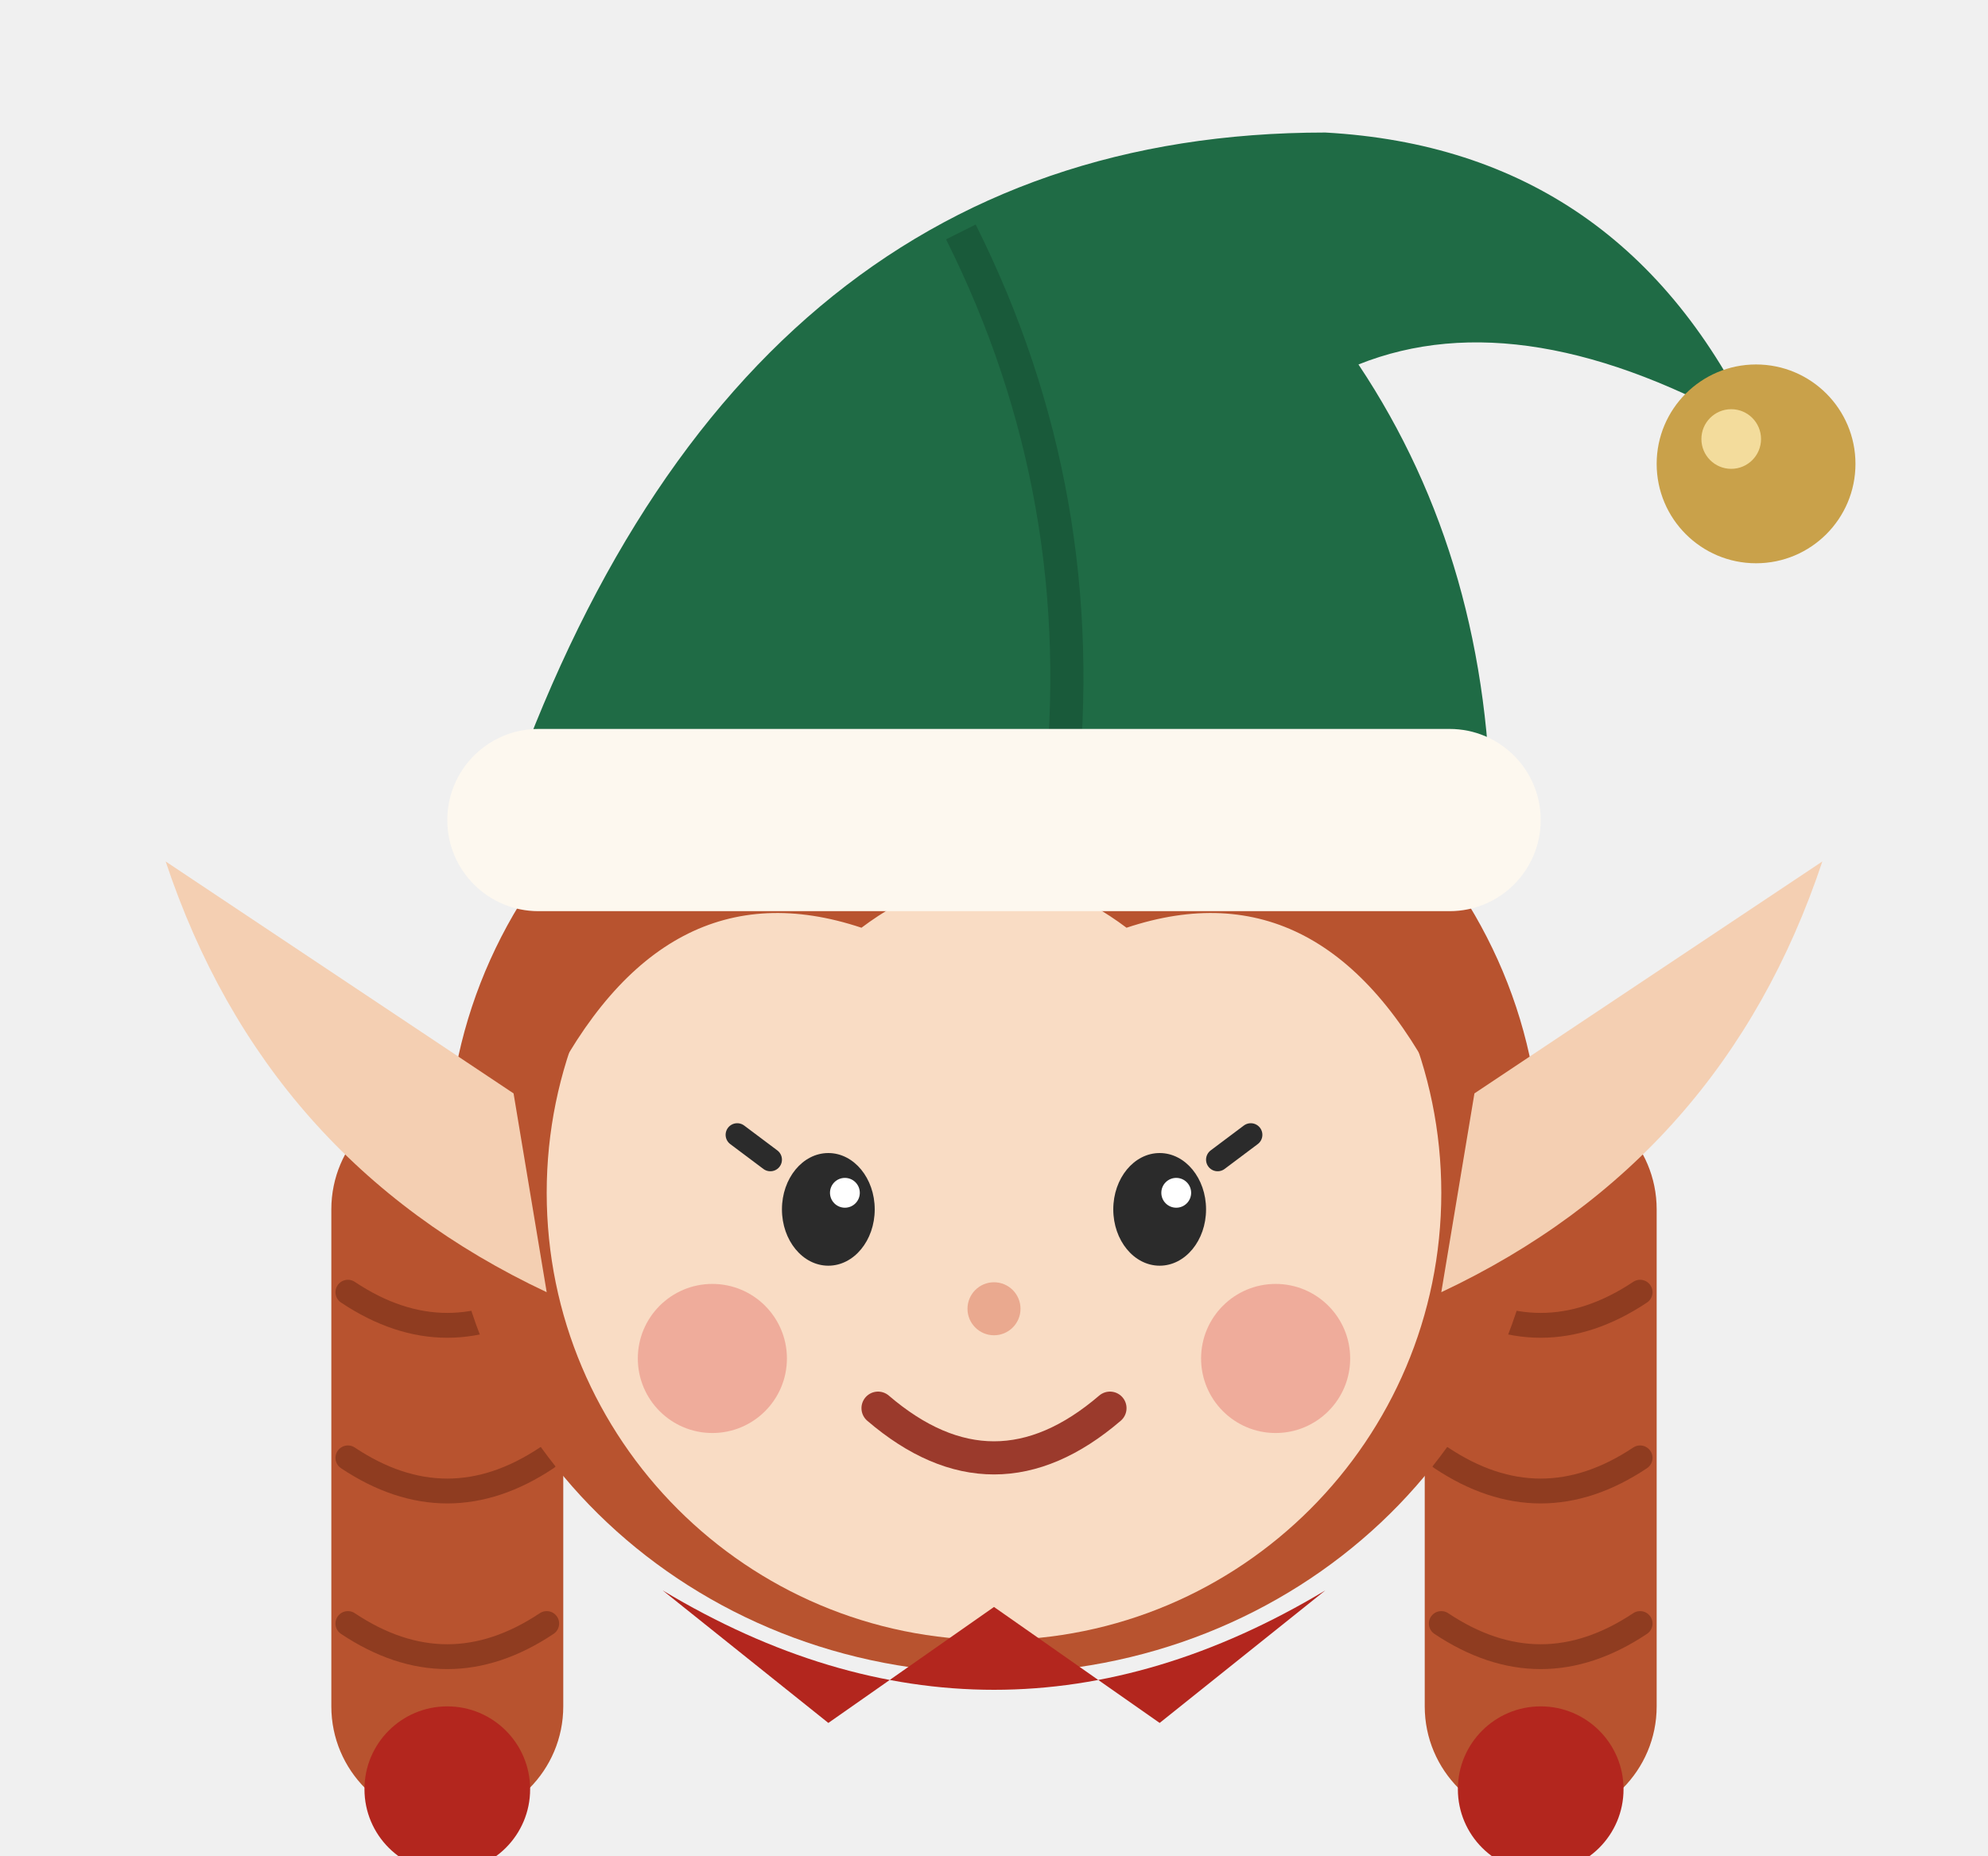
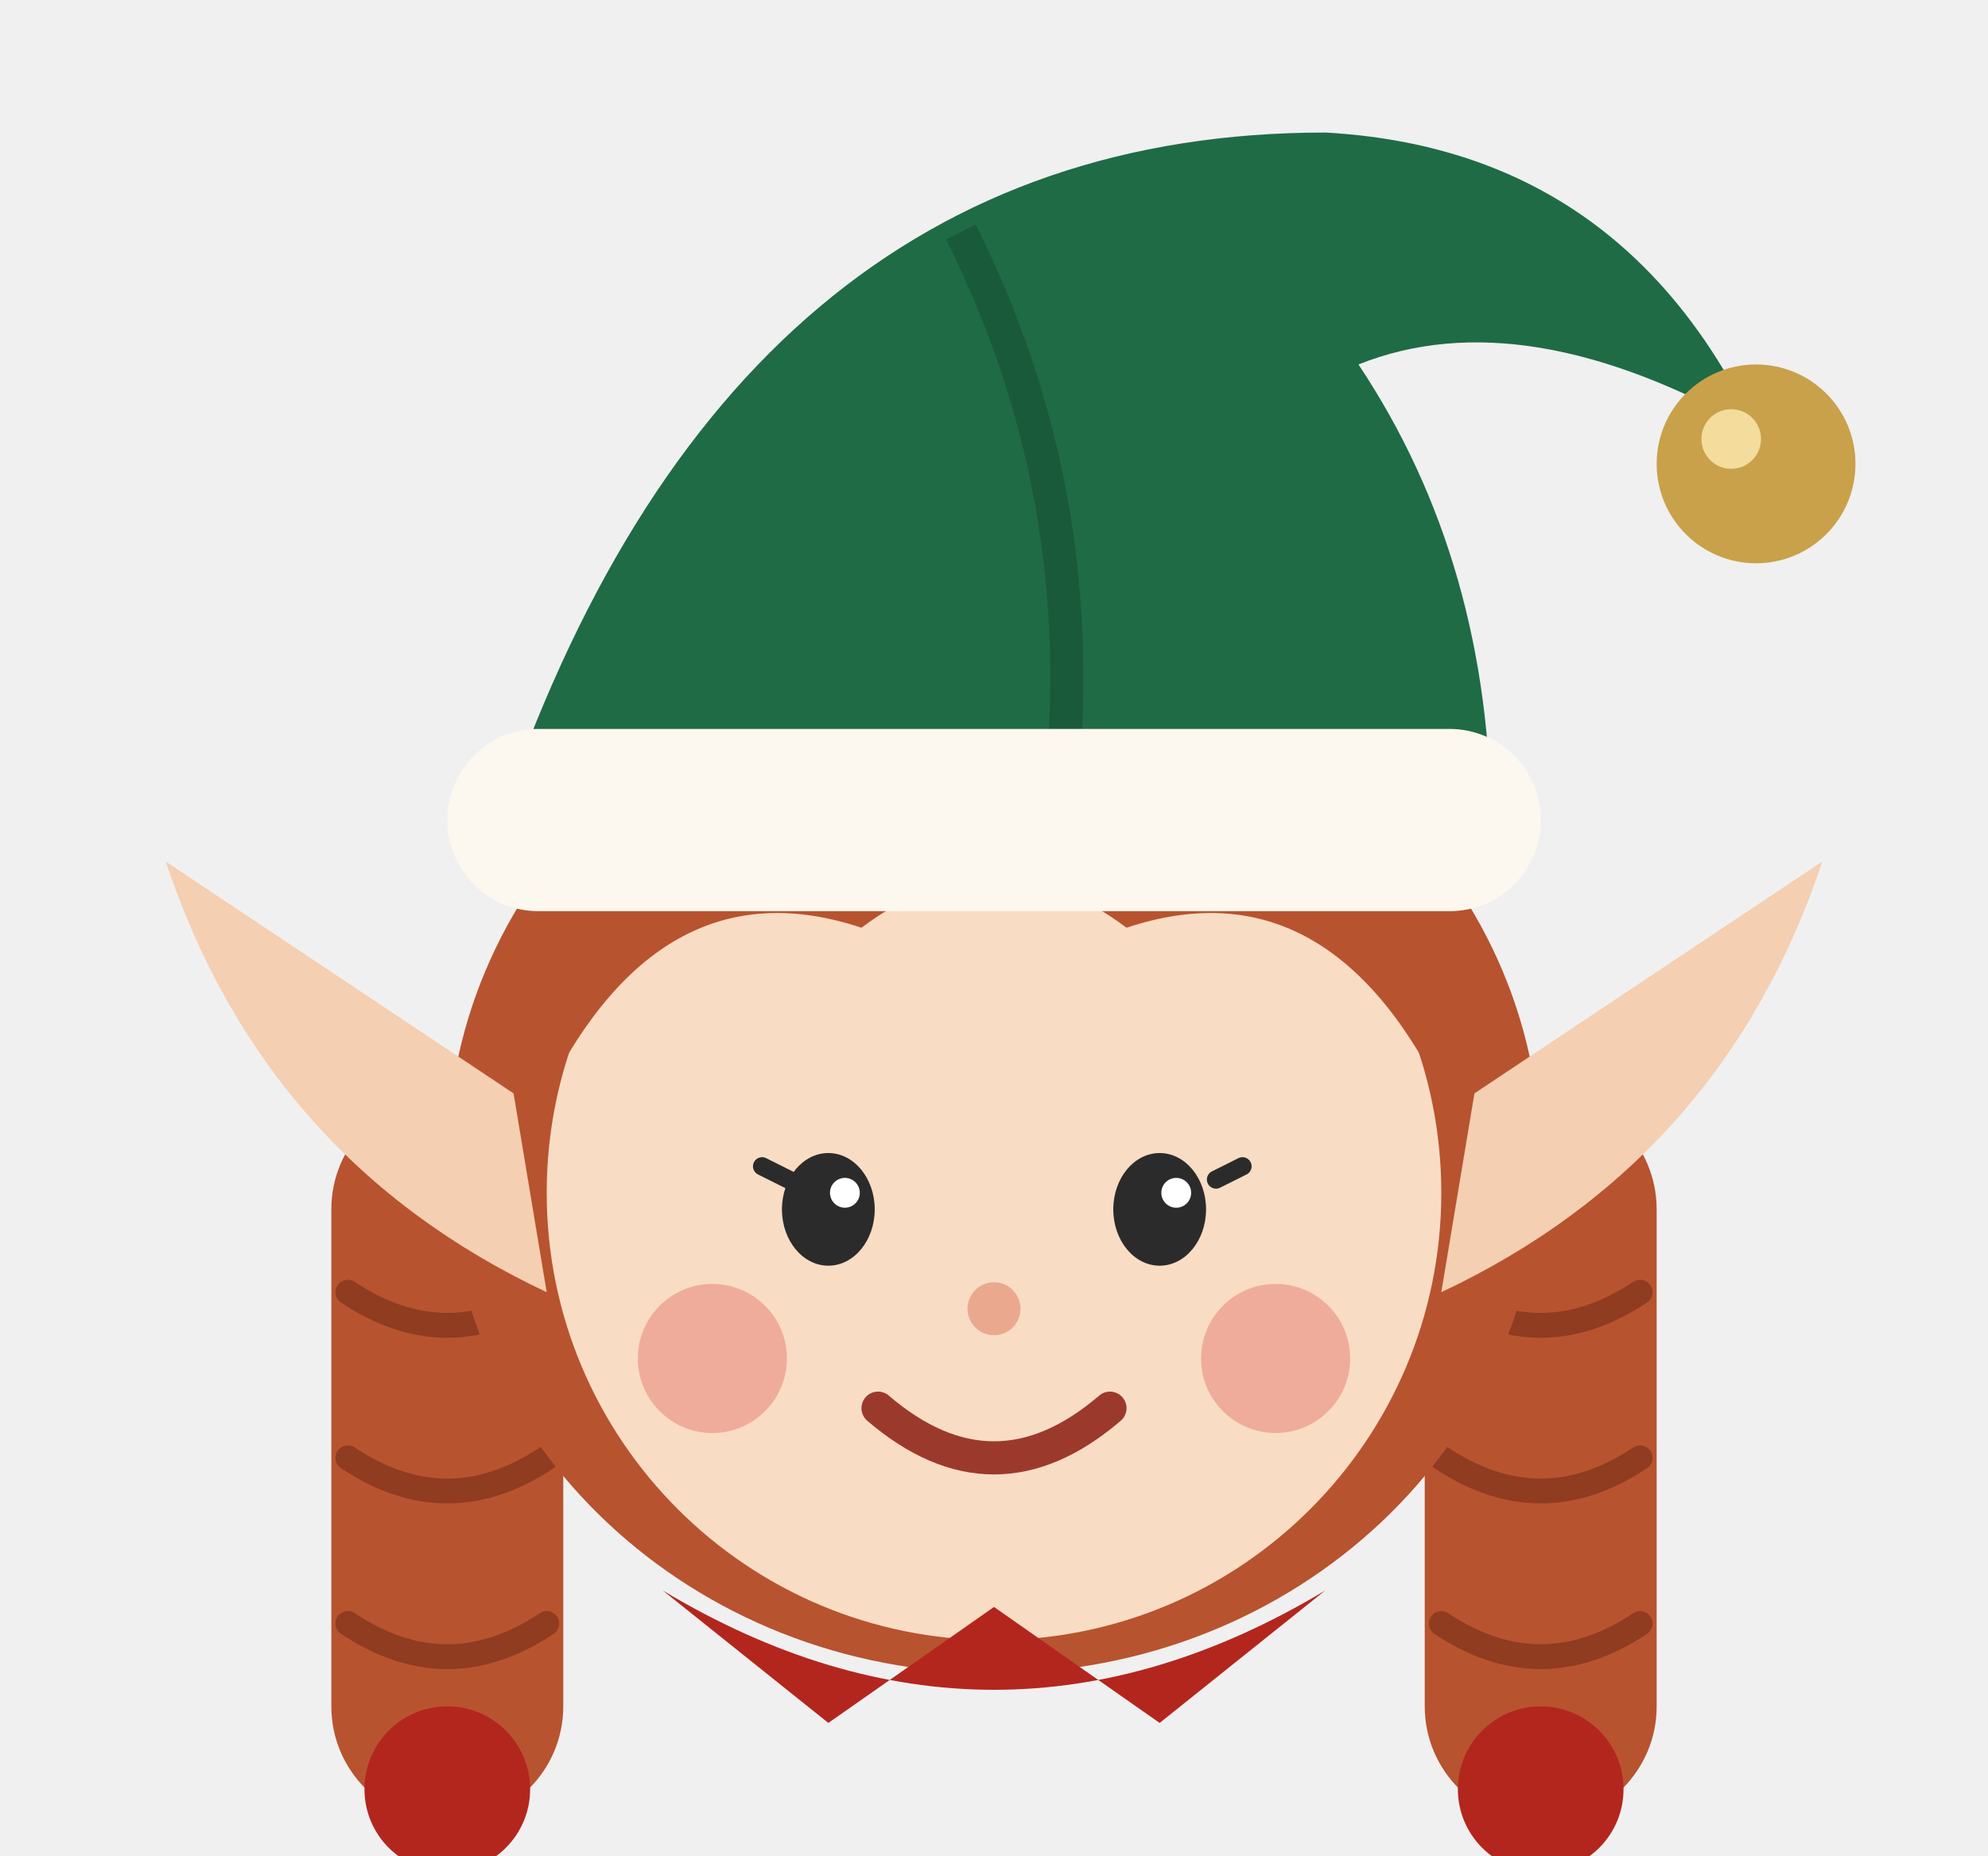
<svg xmlns="http://www.w3.org/2000/svg" viewBox="0 0 120 112">
  <g fill="#b8532f">
    <rect x="20" y="66" width="14" height="44" rx="7" />
    <rect x="86" y="66" width="14" height="44" rx="7" />
  </g>
  <g fill="#b3261e">
    <circle cx="27" cy="108" r="5" />
    <circle cx="93" cy="108" r="5" />
  </g>
  <g stroke="#8f3c20" stroke-width="1.5" fill="none" stroke-linecap="round">
    <path d="M21 78 Q27 82 33 78 M21 88 Q27 92 33 88 M21 98 Q27 102 33 98" />
    <path d="M87 78 Q93 82 99 78 M87 88 Q93 92 99 88 M87 98 Q93 102 99 98" />
  </g>
  <ellipse cx="60" cy="70" rx="33" ry="31" fill="#b8532f" />
  <g fill="#f4cfb2">
    <path d="M31 66 L10 52 Q16 70 33 78 Z" />
    <path d="M89 66 L110 52 Q104 70 87 78 Z" />
  </g>
  <circle cx="60" cy="72" r="27" fill="#f9dcc4" />
  <path d="M33 66 Q40 52 52 56 Q60 50 68 56 Q80 52 87 66 Q86 46 60 45 Q34 46 33 66 Z" fill="#b8532f" />
  <path d="M30 50 Q44 8 80 8 Q98 9 106 26 Q92 18 82 22 Q90 34 90 50 Z" fill="#1f6b45" />
  <path d="M58 14 Q66 30 64 48" stroke="#195a3a" stroke-width="2" fill="none" />
  <rect x="27" y="44" width="66" height="11" rx="5.5" fill="#fdf8ef" />
  <circle cx="106" cy="28" r="6" fill="#c9a14a" />
  <circle cx="104.5" cy="26.5" r="1.8" fill="#f3dc9c" />
  <g fill="#2b2b2b">
    <ellipse cx="50" cy="73" rx="2.8" ry="3.4" />
    <ellipse cx="70" cy="73" rx="2.8" ry="3.4" />
  </g>
-   <g stroke="#2b2b2b" stroke-width="1.4" stroke-linecap="round">
-     <path d="M46.5 70 L44.5 68.5 M73.5 70 L75.5 68.5" />
+   <g stroke="#2b2b2b" stroke-width="1.1" stroke-linecap="round">
+     <path d="M47.6 71.2 L46 70.4 M73.4 71.2 L75 70.4" />
  </g>
  <circle cx="51" cy="72" r="0.9" fill="#fff" />
  <circle cx="71" cy="72" r="0.9" fill="#fff" />
  <g fill="#e8857a" opacity="0.55">
    <circle cx="43" cy="82" r="4.5" />
    <circle cx="77" cy="82" r="4.5" />
  </g>
  <circle cx="60" cy="79" r="1.6" fill="#eaa98f" />
  <path d="M53 85 Q60 91 67 85" stroke="#9b3a2c" stroke-width="2" fill="none" stroke-linecap="round" />
  <path d="M40 96 L50 104 L60 97 L70 104 L80 96 Q60 108 40 96 Z" fill="#b3261e" />
</svg>
